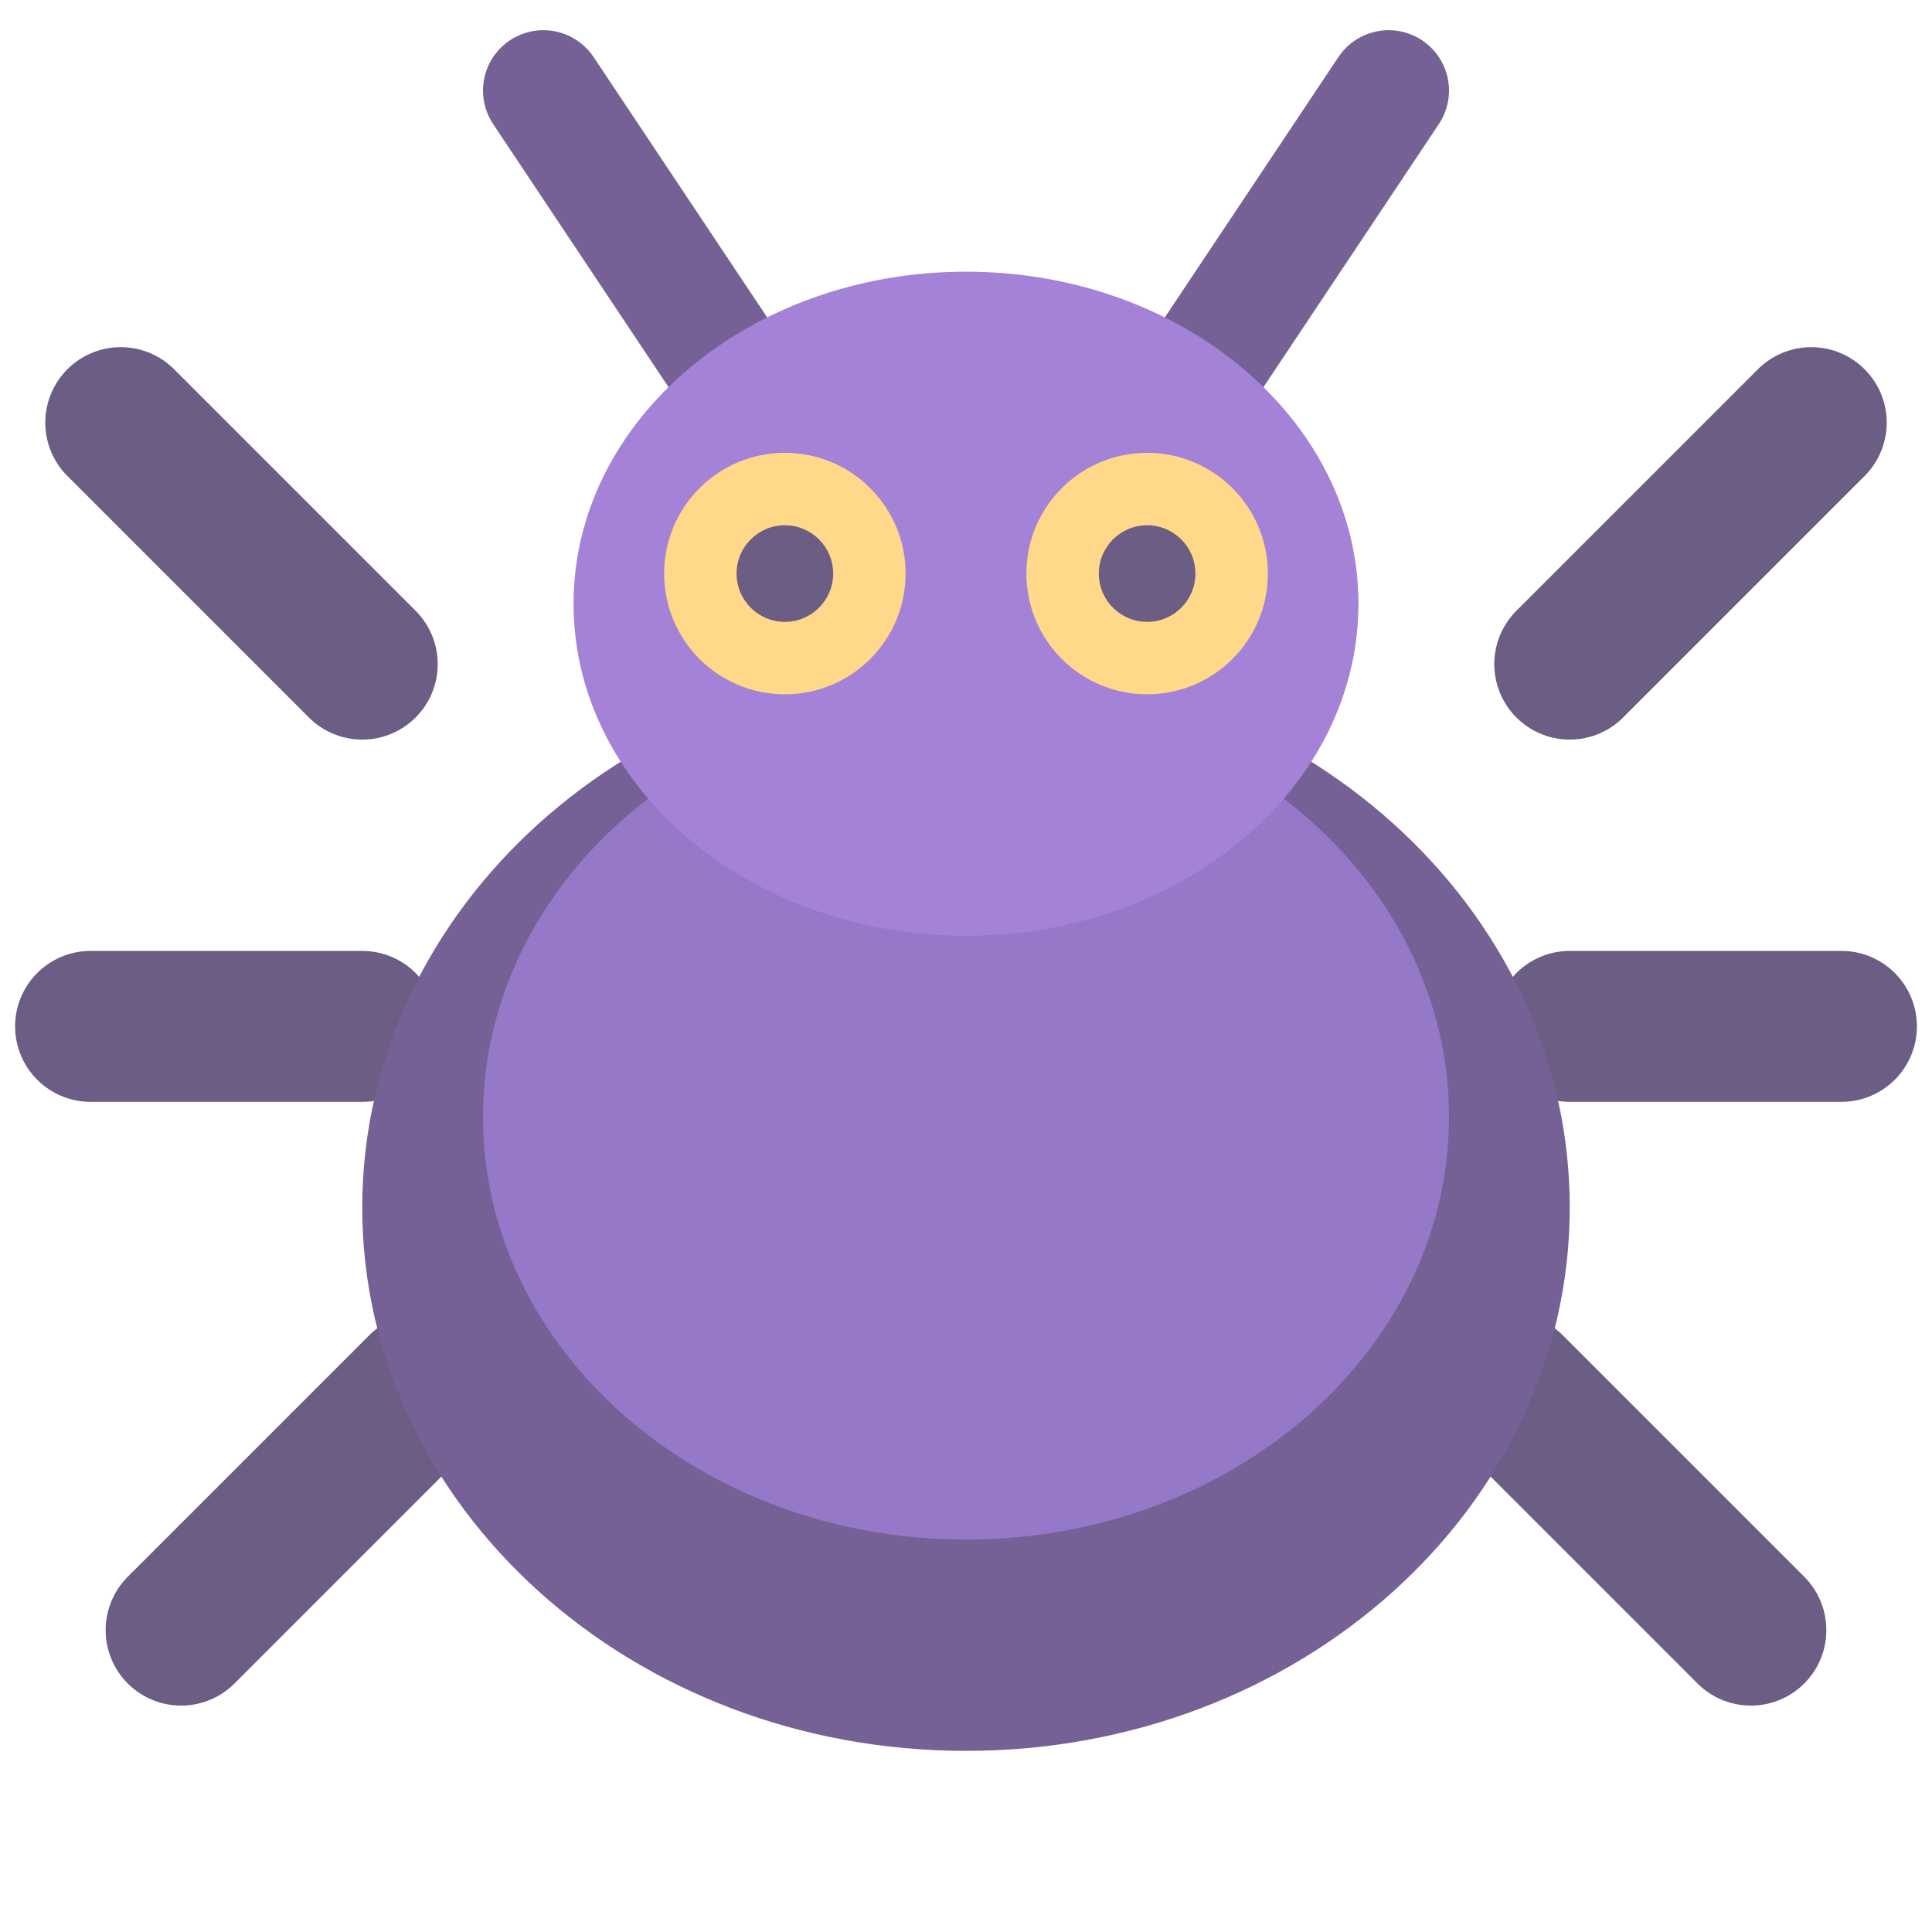
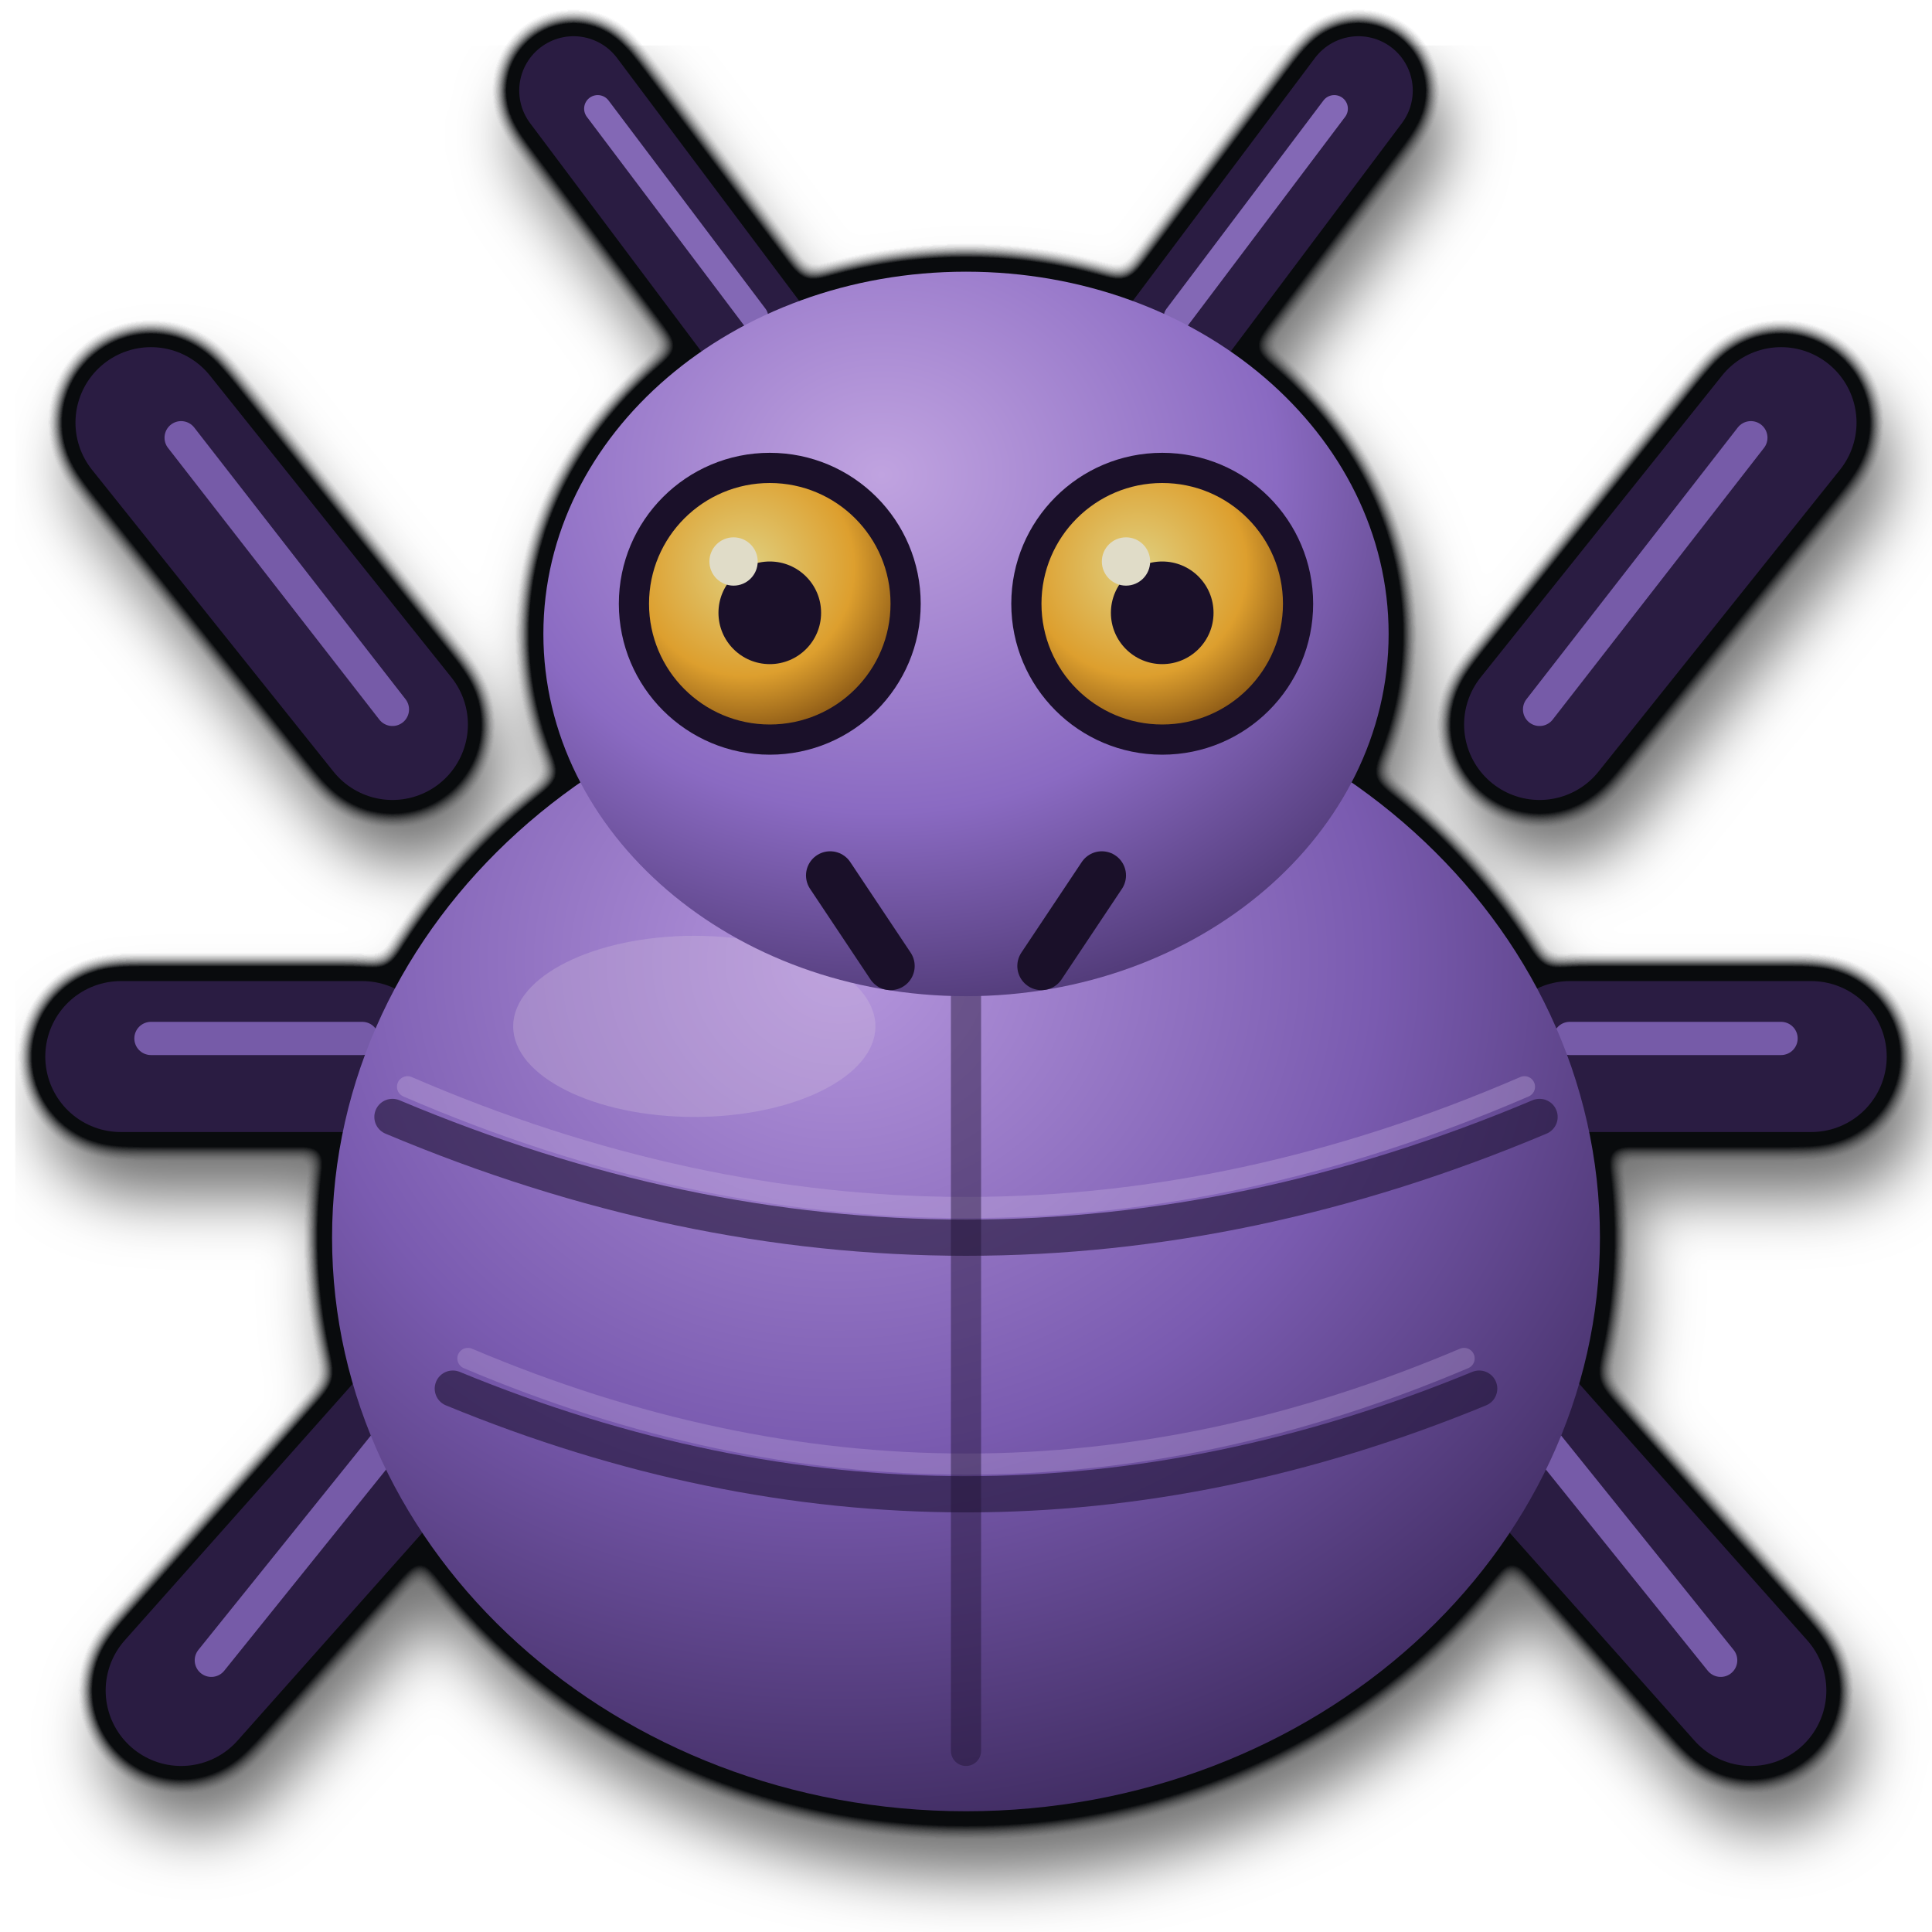
<svg xmlns="http://www.w3.org/2000/svg" viewBox="0 0 64 64">
-   <path d="M12 22 L4 14 M12 34 L3 34 M14 46 L6 54" stroke="#6b5d83" stroke-width="5" stroke-linecap="round" />
-   <path d="M52 22 L60 14 M52 34 L61 34 M50 46 L58 54" stroke="#6b5d83" stroke-width="5" stroke-linecap="round" />
-   <path d="M24 12 L18 3 M40 12 L46 3" stroke="#756196" stroke-width="4" stroke-linecap="round" />
-   <ellipse cx="32" cy="40" rx="20" ry="18" fill="#756196" />
-   <ellipse cx="32" cy="37" rx="16" ry="14" fill="#9578c7" />
-   <ellipse cx="32" cy="20" rx="13" ry="11" fill="#a382d7" />
-   <circle cx="26" cy="19" r="4" fill="#ffd989" />
-   <circle cx="38" cy="19" r="4" fill="#ffd989" />
-   <circle cx="26" cy="19" r="1.6" fill="#6b5d83" />
-   <circle cx="38" cy="19" r="1.6" fill="#6b5d83" />
+   <defs>
+     <filter id="contour" filterUnits="userSpaceOnUse" x="-4" y="-4" width="72" height="72" color-interpolation-filters="sRGB">
+       <feGaussianBlur in="SourceAlpha" stdDeviation="0.5" />
+       <feComponentTransfer result="edge">
+         <feFuncA type="linear" slope="7" intercept="-0.15" />
+       </feComponentTransfer>
+       <feGaussianBlur in="edge" stdDeviation="1" />
+       <feOffset dx="0.5" dy="1.5" />
+       <feComponentTransfer result="shadow">
+         <feFuncA type="linear" slope="0.55" />
+       </feComponentTransfer>
+       <feFlood flood-color="#090b0d" />
+       <feComposite in2="edge" operator="in" result="line" />
+       <feMerge>
+         <feMergeNode in="shadow" />
+         <feMergeNode in="line" />
+         <feMergeNode in="SourceGraphic" />
+       </feMerge>
+     </filter>
+     <radialGradient id="shell" cx="0.4" cy="0.26" r="0.85">
+       <stop offset="0" stop-color="#b596dd" />
+       <stop offset="0.5" stop-color="#7a5bb0" />
+       <stop offset="1" stop-color="#32214f" />
+     </radialGradient>
+     <radialGradient id="headG" cx="0.4" cy="0.28" r="0.85">
+       <stop offset="0" stop-color="#c0a3e0" />
+       <stop offset="0.55" stop-color="#8a6ac2" />
+       <stop offset="1" stop-color="#3d2a5e" />
+     </radialGradient>
+     <radialGradient id="eye" cx="0.4" cy="0.35" r="0.75">
+       <stop offset="0" stop-color="#e0d080" />
+       <stop offset="0.6" stop-color="#dd9f2e" />
+       <stop offset="1" stop-color="#7a4a10" />
+     </radialGradient>
+   </defs>
+   <g filter="url(#contour)">
+     <path d="M13 24 L5 14 M12 35 L4 35 M14 47 L6 56 M51 24 L59 14 M52 35 L60 35 M50 47 L58 56" fill="none" stroke="#2a1c42" stroke-width="5" stroke-linecap="round" stroke-linejoin="round" opacity="1" />
+     <path d="M13 23.5 L6 14.5 M12 34.4 L5 34.4 M14 46.3 L7 55 M51 23.5 L58 14.5 M52 34.4 L59 34.4 M50 46.3 L57 55" fill="none" stroke="#8a6ac2" stroke-width="1.1" stroke-linecap="round" stroke-linejoin="round" opacity="0.8" />
+     <path d="M25 11 L19 3 M39 11 L45 3" fill="none" stroke="#2a1c42" stroke-width="3.6" stroke-linecap="round" stroke-linejoin="round" opacity="1" />
+     <path d="M25 10.5 L19.8 3.6 M39 10.5 L44.2 3.6" fill="none" stroke="#9a7ad2" stroke-width="0.9" stroke-linecap="round" stroke-linejoin="round" opacity="0.8" />
+     <ellipse cx="32" cy="41" rx="21" ry="19" fill="url(#shell)" />
+     <path d="M13 37 Q32 45 51 37" fill="none" stroke="#1e1233" stroke-width="1.2" stroke-linecap="round" stroke-linejoin="round" opacity="0.6" />
+     <path d="M15 46 Q32 53 49 46" fill="none" stroke="#1e1233" stroke-width="1.2" stroke-linecap="round" stroke-linejoin="round" opacity="0.6" />
+     <path d="M13.5 36 Q32 44 50.5 36" fill="none" stroke="#c6aee0" stroke-width="0.7" stroke-linecap="round" stroke-linejoin="round" opacity="0.35" />
+     <path d="M15.5 45 Q32 52 48.5 45" fill="none" stroke="#c6aee0" stroke-width="0.7" stroke-linecap="round" stroke-linejoin="round" opacity="0.3" />
+     <path d="M32 29 L32 58" fill="none" stroke="#1e1233" stroke-width="1" stroke-linecap="round" stroke-linejoin="round" opacity="0.45" />
+     <ellipse cx="23" cy="34" rx="6" ry="3" fill="#d6c6e0" opacity="0.28" />
+     <ellipse cx="32" cy="21" rx="14" ry="12" fill="url(#headG)" />
+     <circle cx="25.5" cy="20" r="5" fill="#1a1029" />
+     <circle cx="38.5" cy="20" r="5" fill="#1a1029" />
+     <circle cx="25.5" cy="20" r="4" fill="url(#eye)" />
+     <circle cx="38.5" cy="20" r="4" fill="url(#eye)" />
+     <circle cx="25.5" cy="20.3" r="1.7" fill="#1a1029" />
+     <circle cx="38.5" cy="20.3" r="1.7" fill="#1a1029" />
+     <circle cx="24.3" cy="18.6" r="0.8" fill="#e0dcc8" />
+     <circle cx="37.3" cy="18.6" r="0.8" fill="#e0dcc8" />
+     <path d="M27.5 29 L29.5 32 M36.5 29 L34.5 32" fill="none" stroke="#1a1029" stroke-width="1.6" stroke-linecap="round" stroke-linejoin="round" opacity="1" />
+   </g>
</svg>
